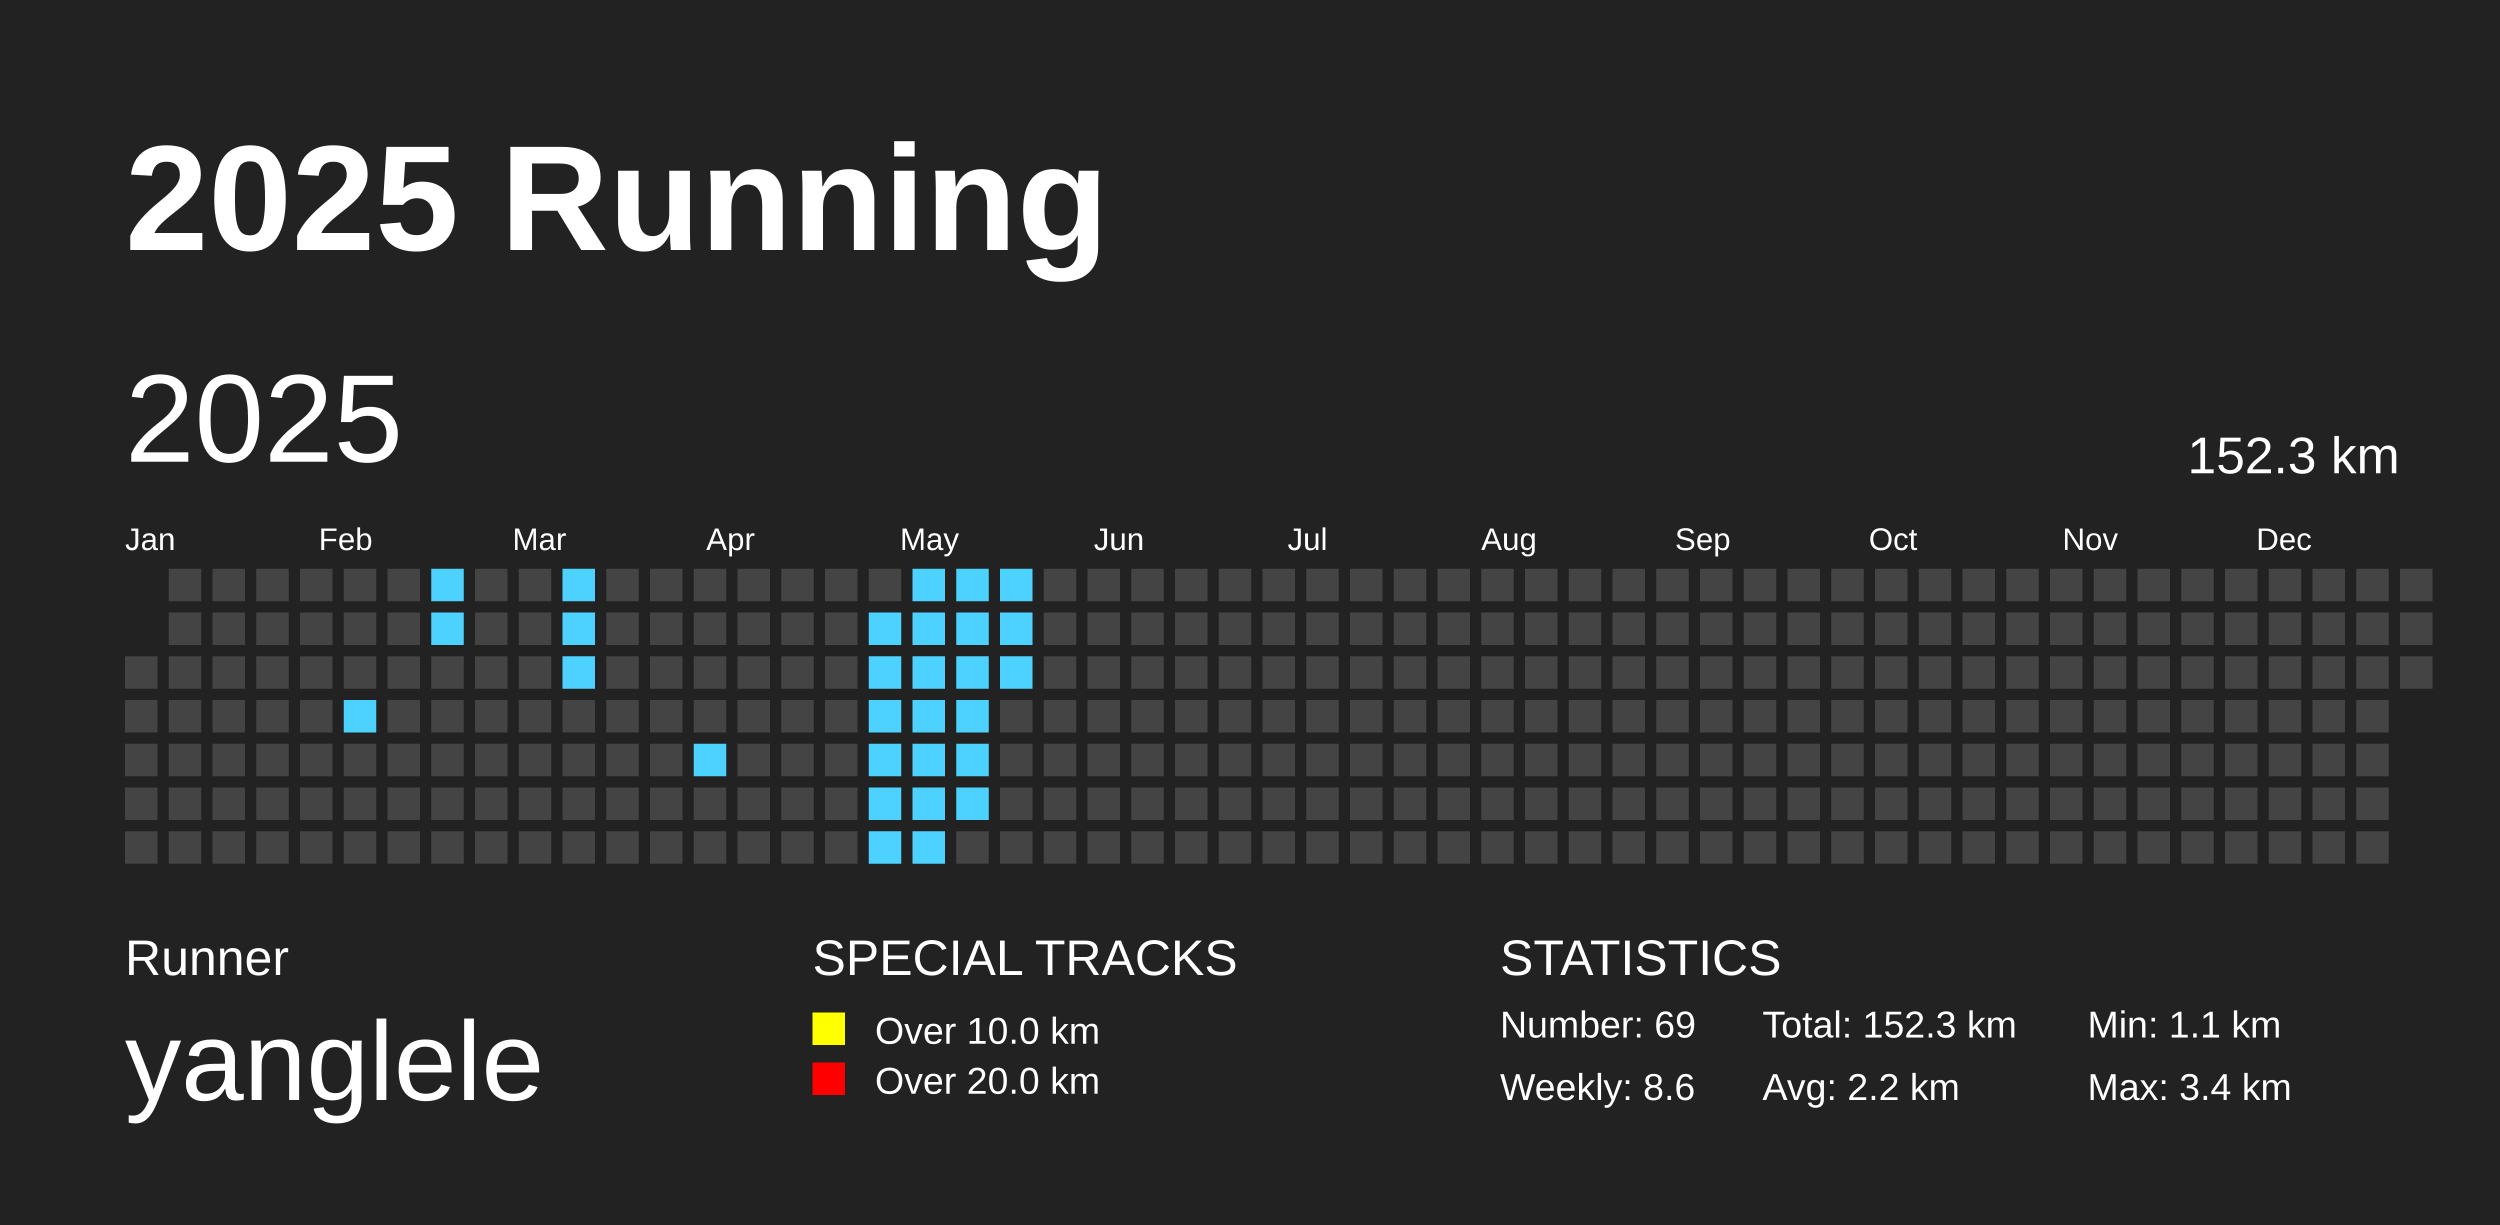
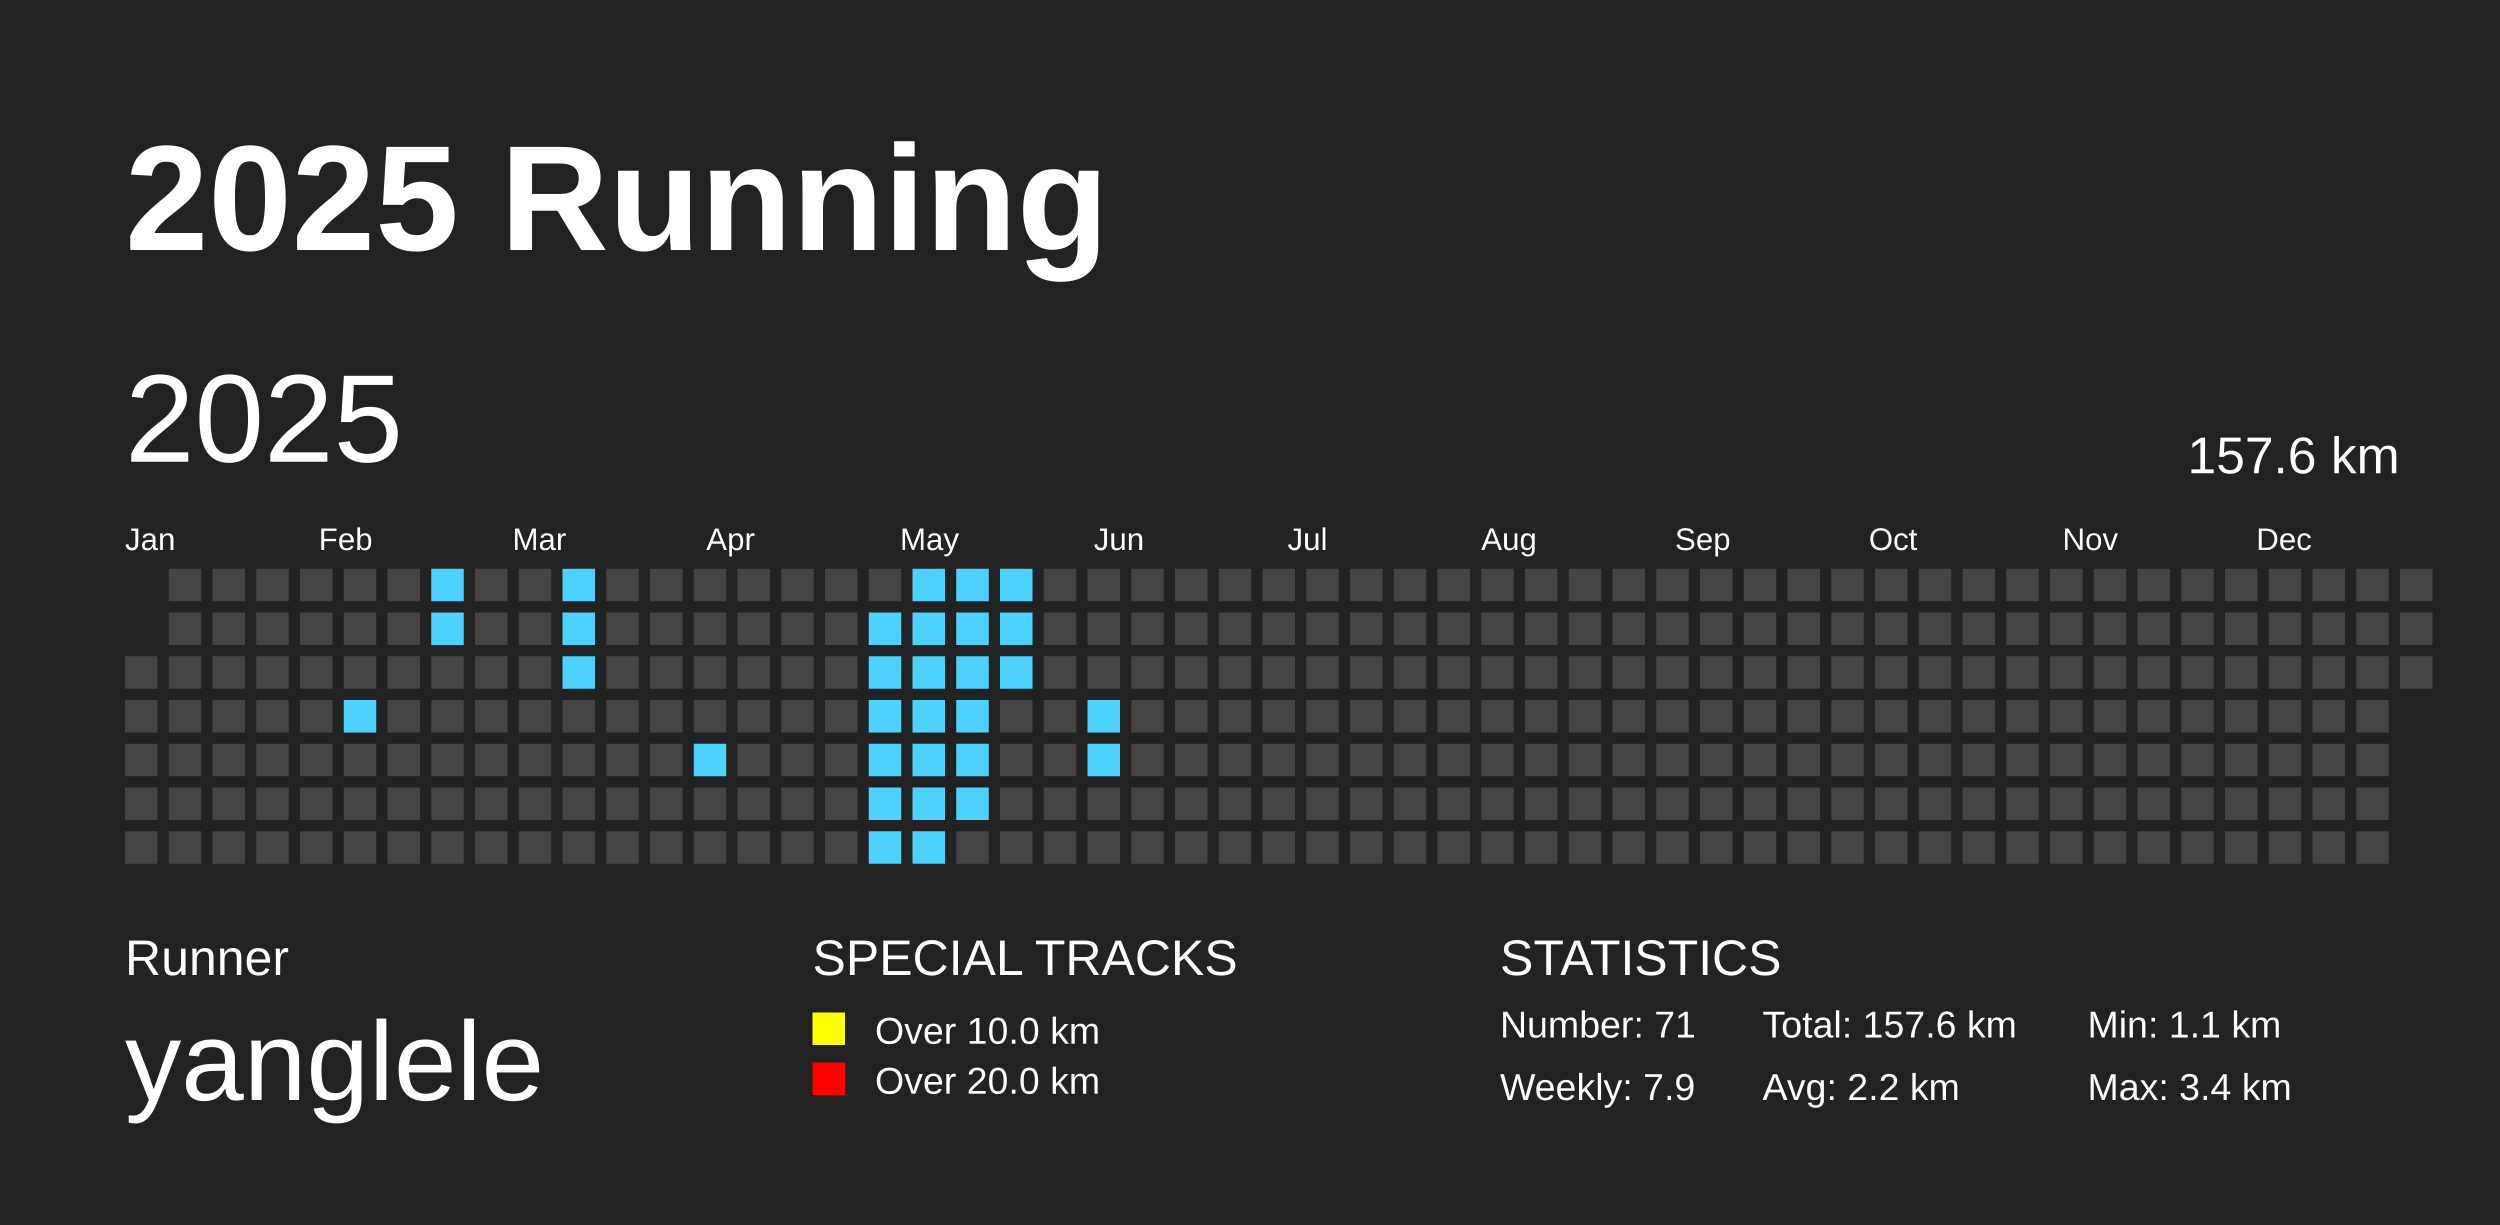
<svg xmlns="http://www.w3.org/2000/svg" baseProfile="full" height="98mm" version="1.1" viewBox="0,0,200,98" width="200mm">
  <defs />
  <rect fill="#222222" height="98" width="200" x="0" y="0" />
  <text fill="#FFFFFF" style="font-size:12px; font-family:Arial; font-weight:bold;" x="10" y="20">2025 Running</text>
  <text fill="#FFFFFF" style="font-size:4px; font-family:Arial" x="10" y="78">Runner</text>
  <text fill="#FFFFFF" style="font-size:9px; font-family:Arial" x="10" y="88">yanglele</text>
  <text fill="#FFFFFF" style="font-size:4px; font-family:Arial" x="65" y="78">SPECIAL TRACKS</text>
  <rect fill="yellow" height="2.6" width="2.6" x="65" y="81" />
  <text fill="#FFFFFF" style="font-size:3px; font-family:Arial" x="70" y="83.5">Over 10.0 km</text>
  <rect fill="red" height="2.6" width="2.6" x="65" y="85" />
  <text fill="#FFFFFF" style="font-size:3px; font-family:Arial" x="70" y="87.5">Over 20.0 km</text>
  <text fill="#FFFFFF" style="font-size:4px; font-family:Arial" x="120" y="78">STATISTICS</text>
-   <text fill="#FFFFFF" style="font-size:3px; font-family:Arial" x="120" y="83">Number: 69</text>
-   <text fill="#FFFFFF" style="font-size:3px; font-family:Arial" x="120" y="88">Weekly: 8.6</text>
-   <text fill="#FFFFFF" style="font-size:3px; font-family:Arial" x="141" y="83">Total: 152.3 km</text>
+   <text fill="#FFFFFF" style="font-size:3px; font-family:Arial" x="120" y="83">Number: 71</text>
+   <text fill="#FFFFFF" style="font-size:3px; font-family:Arial" x="120" y="88">Weekly: 7.9</text>
+   <text fill="#FFFFFF" style="font-size:3px; font-family:Arial" x="141" y="83">Total: 157.6 km</text>
  <text fill="#FFFFFF" style="font-size:3px; font-family:Arial" x="141" y="88">Avg: 2.2 km</text>
  <text fill="#FFFFFF" style="font-size:3px; font-family:Arial" x="167" y="83">Min: 1.1 km</text>
  <text fill="#FFFFFF" style="font-size:3px; font-family:Arial" x="167" y="88">Max: 3.4 km</text>
  <text dominant-baseline="hanging" fill="#FFFFFF" style="font-size:10.0px; font-family:Arial;" x="10" y="30">2025</text>
-   <text dominant-baseline="hanging" fill="#FFFFFF" style="font-size:4.125px; font-family:Arial;" x="175" y="35">152.3 km</text>
+   <text dominant-baseline="hanging" fill="#FFFFFF" style="font-size:4.125px; font-family:Arial;" x="175" y="35">157.6 km</text>
  <text fill="#FFFFFF" style="font-size:2.5px; font-family:Arial" x="10.0" y="44">Jan</text>
  <text fill="#FFFFFF" style="font-size:2.5px; font-family:Arial" x="25.5" y="44">Feb</text>
  <text fill="#FFFFFF" style="font-size:2.5px; font-family:Arial" x="41.0" y="44">Mar</text>
  <text fill="#FFFFFF" style="font-size:2.5px; font-family:Arial" x="56.5" y="44">Apr</text>
  <text fill="#FFFFFF" style="font-size:2.5px; font-family:Arial" x="72.0" y="44">May</text>
  <text fill="#FFFFFF" style="font-size:2.5px; font-family:Arial" x="87.5" y="44">Jun</text>
  <text fill="#FFFFFF" style="font-size:2.5px; font-family:Arial" x="103.0" y="44">Jul</text>
  <text fill="#FFFFFF" style="font-size:2.5px; font-family:Arial" x="118.5" y="44">Aug</text>
  <text fill="#FFFFFF" style="font-size:2.5px; font-family:Arial" x="134.0" y="44">Sep</text>
  <text fill="#FFFFFF" style="font-size:2.5px; font-family:Arial" x="149.5" y="44">Oct</text>
  <text fill="#FFFFFF" style="font-size:2.5px; font-family:Arial" x="165.0" y="44">Nov</text>
  <text fill="#FFFFFF" style="font-size:2.5px; font-family:Arial" x="180.5" y="44">Dec</text>
  <rect fill="#444444" height="2.6" width="2.6" x="10.0" y="52.5" />
  <rect fill="#444444" height="2.6" width="2.6" x="10.0" y="56.0" />
  <rect fill="#444444" height="2.6" width="2.6" x="10.0" y="59.5" />
  <rect fill="#444444" height="2.6" width="2.6" x="10.0" y="63.0" />
  <rect fill="#444444" height="2.6" width="2.6" x="10.0" y="66.5" />
  <rect fill="#444444" height="2.6" width="2.6" x="13.5" y="45.5" />
  <rect fill="#444444" height="2.6" width="2.6" x="13.5" y="49.0" />
  <rect fill="#444444" height="2.6" width="2.6" x="13.5" y="52.5" />
  <rect fill="#444444" height="2.6" width="2.6" x="13.5" y="56.0" />
  <rect fill="#444444" height="2.6" width="2.6" x="13.5" y="59.5" />
  <rect fill="#444444" height="2.6" width="2.6" x="13.5" y="63.0" />
  <rect fill="#444444" height="2.6" width="2.6" x="13.5" y="66.5" />
  <rect fill="#444444" height="2.6" width="2.6" x="17.0" y="45.5" />
  <rect fill="#444444" height="2.6" width="2.6" x="17.0" y="49.0" />
  <rect fill="#444444" height="2.6" width="2.6" x="17.0" y="52.5" />
  <rect fill="#444444" height="2.6" width="2.6" x="17.0" y="56.0" />
  <rect fill="#444444" height="2.6" width="2.6" x="17.0" y="59.5" />
  <rect fill="#444444" height="2.6" width="2.6" x="17.0" y="63.0" />
  <rect fill="#444444" height="2.6" width="2.6" x="17.0" y="66.5" />
  <rect fill="#444444" height="2.6" width="2.6" x="20.5" y="45.5" />
  <rect fill="#444444" height="2.6" width="2.6" x="20.5" y="49.0" />
  <rect fill="#444444" height="2.6" width="2.6" x="20.5" y="52.5" />
  <rect fill="#444444" height="2.6" width="2.6" x="20.5" y="56.0" />
  <rect fill="#444444" height="2.6" width="2.6" x="20.5" y="59.5" />
  <rect fill="#444444" height="2.6" width="2.6" x="20.5" y="63.0" />
  <rect fill="#444444" height="2.6" width="2.6" x="20.5" y="66.5" />
  <rect fill="#444444" height="2.6" width="2.6" x="24.0" y="45.5" />
  <rect fill="#444444" height="2.6" width="2.6" x="24.0" y="49.0" />
  <rect fill="#444444" height="2.6" width="2.6" x="24.0" y="52.5" />
  <rect fill="#444444" height="2.6" width="2.6" x="24.0" y="56.0" />
  <rect fill="#444444" height="2.6" width="2.6" x="24.0" y="59.5" />
  <rect fill="#444444" height="2.6" width="2.6" x="24.0" y="63.0" />
  <rect fill="#444444" height="2.6" width="2.6" x="24.0" y="66.5" />
  <rect fill="#444444" height="2.6" width="2.6" x="27.5" y="45.5" />
  <rect fill="#444444" height="2.6" width="2.6" x="27.5" y="49.0" />
  <rect fill="#444444" height="2.6" width="2.6" x="27.5" y="52.5" />
  <rect fill="#4DD2FF" height="2.6" width="2.6" x="27.5" y="56.0" />
  <rect fill="#444444" height="2.6" width="2.6" x="27.5" y="59.5" />
  <rect fill="#444444" height="2.6" width="2.6" x="27.5" y="63.0" />
  <rect fill="#444444" height="2.6" width="2.6" x="27.5" y="66.5" />
  <rect fill="#444444" height="2.6" width="2.6" x="31.0" y="45.5" />
  <rect fill="#444444" height="2.6" width="2.6" x="31.0" y="49.0" />
  <rect fill="#444444" height="2.6" width="2.6" x="31.0" y="52.5" />
  <rect fill="#444444" height="2.6" width="2.6" x="31.0" y="56.0" />
  <rect fill="#444444" height="2.6" width="2.6" x="31.0" y="59.5" />
  <rect fill="#444444" height="2.6" width="2.6" x="31.0" y="63.0" />
  <rect fill="#444444" height="2.6" width="2.6" x="31.0" y="66.5" />
  <rect fill="#4DD2FF" height="2.6" width="2.6" x="34.5" y="45.5" />
  <rect fill="#4DD2FF" height="2.6" width="2.6" x="34.5" y="49.0" />
  <rect fill="#444444" height="2.6" width="2.6" x="34.5" y="52.5" />
  <rect fill="#444444" height="2.6" width="2.6" x="34.5" y="56.0" />
  <rect fill="#444444" height="2.6" width="2.6" x="34.5" y="59.5" />
  <rect fill="#444444" height="2.6" width="2.6" x="34.5" y="63.0" />
  <rect fill="#444444" height="2.6" width="2.6" x="34.5" y="66.5" />
  <rect fill="#444444" height="2.6" width="2.6" x="38.0" y="45.5" />
  <rect fill="#444444" height="2.6" width="2.6" x="38.0" y="49.0" />
  <rect fill="#444444" height="2.6" width="2.6" x="38.0" y="52.5" />
  <rect fill="#444444" height="2.6" width="2.6" x="38.0" y="56.0" />
  <rect fill="#444444" height="2.6" width="2.6" x="38.0" y="59.5" />
  <rect fill="#444444" height="2.6" width="2.6" x="38.0" y="63.0" />
  <rect fill="#444444" height="2.6" width="2.6" x="38.0" y="66.5" />
  <rect fill="#444444" height="2.6" width="2.6" x="41.5" y="45.5" />
  <rect fill="#444444" height="2.6" width="2.6" x="41.5" y="49.0" />
  <rect fill="#444444" height="2.6" width="2.6" x="41.5" y="52.5" />
  <rect fill="#444444" height="2.6" width="2.6" x="41.5" y="56.0" />
  <rect fill="#444444" height="2.6" width="2.6" x="41.5" y="59.5" />
  <rect fill="#444444" height="2.6" width="2.6" x="41.5" y="63.0" />
  <rect fill="#444444" height="2.6" width="2.6" x="41.5" y="66.5" />
  <rect fill="#4DD2FF" height="2.6" width="2.6" x="45.0" y="45.5" />
  <rect fill="#4DD2FF" height="2.6" width="2.6" x="45.0" y="49.0" />
  <rect fill="#4DD2FF" height="2.6" width="2.6" x="45.0" y="52.5" />
  <rect fill="#444444" height="2.6" width="2.6" x="45.0" y="56.0" />
  <rect fill="#444444" height="2.6" width="2.6" x="45.0" y="59.5" />
  <rect fill="#444444" height="2.6" width="2.6" x="45.0" y="63.0" />
  <rect fill="#444444" height="2.6" width="2.6" x="45.0" y="66.5" />
  <rect fill="#444444" height="2.6" width="2.6" x="48.5" y="45.5" />
  <rect fill="#444444" height="2.6" width="2.6" x="48.5" y="49.0" />
  <rect fill="#444444" height="2.6" width="2.6" x="48.5" y="52.5" />
  <rect fill="#444444" height="2.6" width="2.6" x="48.5" y="56.0" />
  <rect fill="#444444" height="2.6" width="2.6" x="48.5" y="59.5" />
  <rect fill="#444444" height="2.6" width="2.6" x="48.5" y="63.0" />
  <rect fill="#444444" height="2.6" width="2.6" x="48.5" y="66.5" />
  <rect fill="#444444" height="2.6" width="2.6" x="52.0" y="45.5" />
  <rect fill="#444444" height="2.6" width="2.6" x="52.0" y="49.0" />
  <rect fill="#444444" height="2.6" width="2.6" x="52.0" y="52.5" />
  <rect fill="#444444" height="2.6" width="2.6" x="52.0" y="56.0" />
  <rect fill="#444444" height="2.6" width="2.6" x="52.0" y="59.5" />
  <rect fill="#444444" height="2.6" width="2.6" x="52.0" y="63.0" />
  <rect fill="#444444" height="2.6" width="2.6" x="52.0" y="66.5" />
  <rect fill="#444444" height="2.6" width="2.6" x="55.5" y="45.5" />
  <rect fill="#444444" height="2.6" width="2.6" x="55.5" y="49.0" />
  <rect fill="#444444" height="2.6" width="2.6" x="55.5" y="52.5" />
  <rect fill="#444444" height="2.6" width="2.6" x="55.5" y="56.0" />
  <rect fill="#4DD2FF" height="2.6" width="2.6" x="55.5" y="59.5" />
  <rect fill="#444444" height="2.6" width="2.6" x="55.5" y="63.0" />
  <rect fill="#444444" height="2.6" width="2.6" x="55.5" y="66.5" />
  <rect fill="#444444" height="2.6" width="2.6" x="59.0" y="45.5" />
  <rect fill="#444444" height="2.6" width="2.6" x="59.0" y="49.0" />
  <rect fill="#444444" height="2.6" width="2.6" x="59.0" y="52.5" />
  <rect fill="#444444" height="2.6" width="2.6" x="59.0" y="56.0" />
  <rect fill="#444444" height="2.6" width="2.6" x="59.0" y="59.5" />
  <rect fill="#444444" height="2.6" width="2.6" x="59.0" y="63.0" />
  <rect fill="#444444" height="2.6" width="2.6" x="59.0" y="66.5" />
  <rect fill="#444444" height="2.6" width="2.6" x="62.5" y="45.5" />
  <rect fill="#444444" height="2.6" width="2.6" x="62.5" y="49.0" />
  <rect fill="#444444" height="2.6" width="2.6" x="62.5" y="52.5" />
  <rect fill="#444444" height="2.6" width="2.6" x="62.5" y="56.0" />
  <rect fill="#444444" height="2.6" width="2.6" x="62.5" y="59.5" />
  <rect fill="#444444" height="2.6" width="2.6" x="62.5" y="63.0" />
  <rect fill="#444444" height="2.6" width="2.6" x="62.5" y="66.5" />
  <rect fill="#444444" height="2.6" width="2.6" x="66.0" y="45.5" />
  <rect fill="#444444" height="2.6" width="2.6" x="66.0" y="49.0" />
  <rect fill="#444444" height="2.6" width="2.6" x="66.0" y="52.5" />
  <rect fill="#444444" height="2.6" width="2.6" x="66.0" y="56.0" />
  <rect fill="#444444" height="2.6" width="2.6" x="66.0" y="59.5" />
  <rect fill="#444444" height="2.6" width="2.6" x="66.0" y="63.0" />
  <rect fill="#444444" height="2.6" width="2.6" x="66.0" y="66.5" />
  <rect fill="#444444" height="2.6" width="2.6" x="69.5" y="45.5" />
  <rect fill="#4DD2FF" height="2.6" width="2.6" x="69.5" y="49.0" />
  <rect fill="#4DD2FF" height="2.6" width="2.6" x="69.5" y="52.5" />
  <rect fill="#4DD2FF" height="2.6" width="2.6" x="69.5" y="56.0" />
  <rect fill="#4DD2FF" height="2.6" width="2.6" x="69.5" y="59.5" />
  <rect fill="#4DD2FF" height="2.6" width="2.6" x="69.5" y="63.0" />
  <rect fill="#4DD2FF" height="2.6" width="2.6" x="69.5" y="66.5" />
  <rect fill="#4DD2FF" height="2.6" width="2.6" x="73.0" y="45.5" />
  <rect fill="#4DD2FF" height="2.6" width="2.6" x="73.0" y="49.0" />
  <rect fill="#4DD2FF" height="2.6" width="2.6" x="73.0" y="52.5" />
  <rect fill="#4DD2FF" height="2.6" width="2.6" x="73.0" y="56.0" />
  <rect fill="#4DD2FF" height="2.6" width="2.6" x="73.0" y="59.5" />
  <rect fill="#4DD2FF" height="2.6" width="2.6" x="73.0" y="63.0" />
  <rect fill="#4DD2FF" height="2.6" width="2.6" x="73.0" y="66.5" />
  <rect fill="#4DD2FF" height="2.6" width="2.6" x="76.5" y="45.5" />
  <rect fill="#4DD2FF" height="2.6" width="2.6" x="76.5" y="49.0" />
  <rect fill="#4DD2FF" height="2.6" width="2.6" x="76.5" y="52.5" />
  <rect fill="#4DD2FF" height="2.6" width="2.6" x="76.5" y="56.0" />
  <rect fill="#4DD2FF" height="2.6" width="2.6" x="76.5" y="59.5" />
  <rect fill="#4DD2FF" height="2.6" width="2.6" x="76.5" y="63.0" />
  <rect fill="#444444" height="2.6" width="2.6" x="76.5" y="66.5" />
  <rect fill="#4DD2FF" height="2.6" width="2.6" x="80.0" y="45.5" />
  <rect fill="#4DD2FF" height="2.6" width="2.6" x="80.0" y="49.0" />
  <rect fill="#4DD2FF" height="2.6" width="2.6" x="80.0" y="52.5" />
  <rect fill="#444444" height="2.6" width="2.6" x="80.0" y="56.0" />
  <rect fill="#444444" height="2.6" width="2.6" x="80.0" y="59.5" />
  <rect fill="#444444" height="2.6" width="2.6" x="80.0" y="63.0" />
  <rect fill="#444444" height="2.6" width="2.6" x="80.0" y="66.5" />
  <rect fill="#444444" height="2.6" width="2.6" x="83.5" y="45.5" />
  <rect fill="#444444" height="2.6" width="2.6" x="83.5" y="49.0" />
  <rect fill="#444444" height="2.6" width="2.6" x="83.5" y="52.5" />
  <rect fill="#444444" height="2.6" width="2.6" x="83.5" y="56.0" />
  <rect fill="#444444" height="2.6" width="2.6" x="83.5" y="59.5" />
  <rect fill="#444444" height="2.6" width="2.6" x="83.5" y="63.0" />
  <rect fill="#444444" height="2.6" width="2.6" x="83.5" y="66.5" />
  <rect fill="#444444" height="2.6" width="2.6" x="87.0" y="45.5" />
  <rect fill="#444444" height="2.6" width="2.6" x="87.0" y="49.0" />
  <rect fill="#444444" height="2.6" width="2.6" x="87.0" y="52.5" />
-   <rect fill="#444444" height="2.6" width="2.6" x="87.0" y="56.0" />
-   <rect fill="#444444" height="2.6" width="2.6" x="87.0" y="59.5" />
+   <rect fill="#4DD2FF" height="2.6" width="2.6" x="87.0" y="56.0" />
+   <rect fill="#4DD2FF" height="2.6" width="2.6" x="87.0" y="59.5" />
  <rect fill="#444444" height="2.6" width="2.6" x="87.0" y="63.0" />
  <rect fill="#444444" height="2.6" width="2.6" x="87.0" y="66.5" />
  <rect fill="#444444" height="2.6" width="2.6" x="90.5" y="45.5" />
  <rect fill="#444444" height="2.6" width="2.6" x="90.5" y="49.0" />
  <rect fill="#444444" height="2.6" width="2.6" x="90.5" y="52.5" />
  <rect fill="#444444" height="2.6" width="2.6" x="90.5" y="56.0" />
  <rect fill="#444444" height="2.6" width="2.6" x="90.5" y="59.5" />
  <rect fill="#444444" height="2.6" width="2.6" x="90.5" y="63.0" />
  <rect fill="#444444" height="2.6" width="2.6" x="90.5" y="66.5" />
  <rect fill="#444444" height="2.6" width="2.6" x="94.0" y="45.5" />
  <rect fill="#444444" height="2.6" width="2.6" x="94.0" y="49.0" />
  <rect fill="#444444" height="2.6" width="2.6" x="94.0" y="52.5" />
  <rect fill="#444444" height="2.6" width="2.6" x="94.0" y="56.0" />
  <rect fill="#444444" height="2.6" width="2.6" x="94.0" y="59.5" />
  <rect fill="#444444" height="2.6" width="2.6" x="94.0" y="63.0" />
  <rect fill="#444444" height="2.6" width="2.6" x="94.0" y="66.5" />
  <rect fill="#444444" height="2.6" width="2.6" x="97.5" y="45.5" />
  <rect fill="#444444" height="2.6" width="2.6" x="97.5" y="49.0" />
  <rect fill="#444444" height="2.6" width="2.6" x="97.5" y="52.5" />
  <rect fill="#444444" height="2.6" width="2.6" x="97.5" y="56.0" />
  <rect fill="#444444" height="2.6" width="2.6" x="97.5" y="59.5" />
  <rect fill="#444444" height="2.6" width="2.6" x="97.5" y="63.0" />
  <rect fill="#444444" height="2.6" width="2.6" x="97.5" y="66.5" />
  <rect fill="#444444" height="2.6" width="2.6" x="101.0" y="45.5" />
  <rect fill="#444444" height="2.6" width="2.6" x="101.0" y="49.0" />
  <rect fill="#444444" height="2.6" width="2.6" x="101.0" y="52.5" />
  <rect fill="#444444" height="2.6" width="2.6" x="101.0" y="56.0" />
  <rect fill="#444444" height="2.6" width="2.6" x="101.0" y="59.5" />
  <rect fill="#444444" height="2.6" width="2.6" x="101.0" y="63.0" />
  <rect fill="#444444" height="2.6" width="2.6" x="101.0" y="66.5" />
  <rect fill="#444444" height="2.6" width="2.6" x="104.5" y="45.5" />
  <rect fill="#444444" height="2.6" width="2.6" x="104.5" y="49.0" />
  <rect fill="#444444" height="2.6" width="2.6" x="104.5" y="52.5" />
  <rect fill="#444444" height="2.6" width="2.6" x="104.5" y="56.0" />
  <rect fill="#444444" height="2.6" width="2.6" x="104.5" y="59.5" />
  <rect fill="#444444" height="2.6" width="2.6" x="104.5" y="63.0" />
  <rect fill="#444444" height="2.6" width="2.6" x="104.5" y="66.5" />
  <rect fill="#444444" height="2.6" width="2.6" x="108.0" y="45.5" />
  <rect fill="#444444" height="2.6" width="2.6" x="108.0" y="49.0" />
  <rect fill="#444444" height="2.6" width="2.6" x="108.0" y="52.5" />
  <rect fill="#444444" height="2.6" width="2.6" x="108.0" y="56.0" />
  <rect fill="#444444" height="2.6" width="2.6" x="108.0" y="59.5" />
  <rect fill="#444444" height="2.6" width="2.6" x="108.0" y="63.0" />
  <rect fill="#444444" height="2.6" width="2.6" x="108.0" y="66.5" />
  <rect fill="#444444" height="2.6" width="2.6" x="111.5" y="45.5" />
  <rect fill="#444444" height="2.6" width="2.6" x="111.5" y="49.0" />
  <rect fill="#444444" height="2.6" width="2.6" x="111.5" y="52.5" />
  <rect fill="#444444" height="2.6" width="2.6" x="111.5" y="56.0" />
  <rect fill="#444444" height="2.6" width="2.6" x="111.5" y="59.5" />
  <rect fill="#444444" height="2.6" width="2.6" x="111.5" y="63.0" />
  <rect fill="#444444" height="2.6" width="2.6" x="111.5" y="66.5" />
  <rect fill="#444444" height="2.6" width="2.6" x="115.0" y="45.5" />
  <rect fill="#444444" height="2.6" width="2.6" x="115.0" y="49.0" />
  <rect fill="#444444" height="2.6" width="2.6" x="115.0" y="52.5" />
  <rect fill="#444444" height="2.6" width="2.6" x="115.0" y="56.0" />
  <rect fill="#444444" height="2.6" width="2.6" x="115.0" y="59.5" />
  <rect fill="#444444" height="2.6" width="2.6" x="115.0" y="63.0" />
  <rect fill="#444444" height="2.6" width="2.6" x="115.0" y="66.5" />
  <rect fill="#444444" height="2.6" width="2.6" x="118.5" y="45.5" />
  <rect fill="#444444" height="2.6" width="2.6" x="118.5" y="49.0" />
  <rect fill="#444444" height="2.6" width="2.6" x="118.5" y="52.5" />
  <rect fill="#444444" height="2.6" width="2.6" x="118.5" y="56.0" />
  <rect fill="#444444" height="2.6" width="2.6" x="118.5" y="59.5" />
  <rect fill="#444444" height="2.6" width="2.6" x="118.5" y="63.0" />
  <rect fill="#444444" height="2.6" width="2.6" x="118.5" y="66.5" />
  <rect fill="#444444" height="2.6" width="2.6" x="122.0" y="45.5" />
  <rect fill="#444444" height="2.6" width="2.6" x="122.0" y="49.0" />
  <rect fill="#444444" height="2.6" width="2.6" x="122.0" y="52.5" />
  <rect fill="#444444" height="2.6" width="2.6" x="122.0" y="56.0" />
  <rect fill="#444444" height="2.6" width="2.6" x="122.0" y="59.5" />
  <rect fill="#444444" height="2.6" width="2.6" x="122.0" y="63.0" />
  <rect fill="#444444" height="2.6" width="2.6" x="122.0" y="66.5" />
  <rect fill="#444444" height="2.6" width="2.6" x="125.5" y="45.5" />
  <rect fill="#444444" height="2.6" width="2.6" x="125.5" y="49.0" />
  <rect fill="#444444" height="2.6" width="2.6" x="125.5" y="52.5" />
  <rect fill="#444444" height="2.6" width="2.6" x="125.5" y="56.0" />
  <rect fill="#444444" height="2.6" width="2.6" x="125.5" y="59.5" />
  <rect fill="#444444" height="2.6" width="2.6" x="125.5" y="63.0" />
  <rect fill="#444444" height="2.6" width="2.6" x="125.5" y="66.5" />
  <rect fill="#444444" height="2.6" width="2.6" x="129.0" y="45.5" />
  <rect fill="#444444" height="2.6" width="2.6" x="129.0" y="49.0" />
  <rect fill="#444444" height="2.6" width="2.6" x="129.0" y="52.5" />
  <rect fill="#444444" height="2.6" width="2.6" x="129.0" y="56.0" />
  <rect fill="#444444" height="2.6" width="2.6" x="129.0" y="59.5" />
  <rect fill="#444444" height="2.6" width="2.6" x="129.0" y="63.0" />
  <rect fill="#444444" height="2.6" width="2.6" x="129.0" y="66.5" />
  <rect fill="#444444" height="2.6" width="2.6" x="132.5" y="45.5" />
  <rect fill="#444444" height="2.6" width="2.6" x="132.5" y="49.0" />
  <rect fill="#444444" height="2.6" width="2.6" x="132.5" y="52.5" />
  <rect fill="#444444" height="2.6" width="2.6" x="132.5" y="56.0" />
  <rect fill="#444444" height="2.6" width="2.6" x="132.5" y="59.5" />
  <rect fill="#444444" height="2.6" width="2.6" x="132.5" y="63.0" />
  <rect fill="#444444" height="2.6" width="2.6" x="132.5" y="66.5" />
  <rect fill="#444444" height="2.6" width="2.6" x="136.0" y="45.5" />
  <rect fill="#444444" height="2.6" width="2.6" x="136.0" y="49.0" />
  <rect fill="#444444" height="2.6" width="2.6" x="136.0" y="52.5" />
  <rect fill="#444444" height="2.6" width="2.6" x="136.0" y="56.0" />
  <rect fill="#444444" height="2.6" width="2.6" x="136.0" y="59.5" />
  <rect fill="#444444" height="2.6" width="2.6" x="136.0" y="63.0" />
  <rect fill="#444444" height="2.6" width="2.6" x="136.0" y="66.5" />
  <rect fill="#444444" height="2.6" width="2.6" x="139.5" y="45.5" />
  <rect fill="#444444" height="2.6" width="2.6" x="139.5" y="49.0" />
  <rect fill="#444444" height="2.6" width="2.6" x="139.5" y="52.5" />
  <rect fill="#444444" height="2.6" width="2.6" x="139.5" y="56.0" />
  <rect fill="#444444" height="2.6" width="2.6" x="139.5" y="59.5" />
  <rect fill="#444444" height="2.6" width="2.6" x="139.5" y="63.0" />
  <rect fill="#444444" height="2.6" width="2.6" x="139.5" y="66.5" />
  <rect fill="#444444" height="2.6" width="2.6" x="143.0" y="45.5" />
  <rect fill="#444444" height="2.6" width="2.6" x="143.0" y="49.0" />
  <rect fill="#444444" height="2.6" width="2.6" x="143.0" y="52.5" />
  <rect fill="#444444" height="2.6" width="2.6" x="143.0" y="56.0" />
  <rect fill="#444444" height="2.6" width="2.6" x="143.0" y="59.5" />
  <rect fill="#444444" height="2.6" width="2.6" x="143.0" y="63.0" />
  <rect fill="#444444" height="2.6" width="2.6" x="143.0" y="66.5" />
  <rect fill="#444444" height="2.6" width="2.6" x="146.5" y="45.5" />
  <rect fill="#444444" height="2.6" width="2.6" x="146.5" y="49.0" />
  <rect fill="#444444" height="2.6" width="2.6" x="146.5" y="52.5" />
  <rect fill="#444444" height="2.6" width="2.6" x="146.5" y="56.0" />
  <rect fill="#444444" height="2.6" width="2.6" x="146.5" y="59.5" />
  <rect fill="#444444" height="2.6" width="2.6" x="146.5" y="63.0" />
  <rect fill="#444444" height="2.6" width="2.6" x="146.5" y="66.5" />
  <rect fill="#444444" height="2.6" width="2.6" x="150.0" y="45.5" />
  <rect fill="#444444" height="2.6" width="2.6" x="150.0" y="49.0" />
  <rect fill="#444444" height="2.6" width="2.6" x="150.0" y="52.5" />
  <rect fill="#444444" height="2.6" width="2.6" x="150.0" y="56.0" />
  <rect fill="#444444" height="2.6" width="2.6" x="150.0" y="59.5" />
  <rect fill="#444444" height="2.6" width="2.6" x="150.0" y="63.0" />
  <rect fill="#444444" height="2.6" width="2.6" x="150.0" y="66.5" />
  <rect fill="#444444" height="2.6" width="2.6" x="153.5" y="45.5" />
  <rect fill="#444444" height="2.6" width="2.6" x="153.5" y="49.0" />
  <rect fill="#444444" height="2.6" width="2.6" x="153.5" y="52.5" />
  <rect fill="#444444" height="2.6" width="2.6" x="153.5" y="56.0" />
  <rect fill="#444444" height="2.6" width="2.6" x="153.5" y="59.5" />
  <rect fill="#444444" height="2.6" width="2.6" x="153.5" y="63.0" />
  <rect fill="#444444" height="2.6" width="2.6" x="153.5" y="66.5" />
  <rect fill="#444444" height="2.6" width="2.6" x="157.0" y="45.5" />
  <rect fill="#444444" height="2.6" width="2.6" x="157.0" y="49.0" />
  <rect fill="#444444" height="2.6" width="2.6" x="157.0" y="52.5" />
  <rect fill="#444444" height="2.6" width="2.6" x="157.0" y="56.0" />
  <rect fill="#444444" height="2.6" width="2.6" x="157.0" y="59.5" />
  <rect fill="#444444" height="2.6" width="2.6" x="157.0" y="63.0" />
  <rect fill="#444444" height="2.6" width="2.6" x="157.0" y="66.5" />
  <rect fill="#444444" height="2.6" width="2.6" x="160.5" y="45.5" />
  <rect fill="#444444" height="2.6" width="2.6" x="160.5" y="49.0" />
  <rect fill="#444444" height="2.6" width="2.6" x="160.5" y="52.5" />
  <rect fill="#444444" height="2.6" width="2.6" x="160.5" y="56.0" />
  <rect fill="#444444" height="2.6" width="2.6" x="160.5" y="59.5" />
  <rect fill="#444444" height="2.6" width="2.6" x="160.5" y="63.0" />
  <rect fill="#444444" height="2.6" width="2.6" x="160.5" y="66.5" />
  <rect fill="#444444" height="2.6" width="2.6" x="164.0" y="45.5" />
  <rect fill="#444444" height="2.6" width="2.6" x="164.0" y="49.0" />
  <rect fill="#444444" height="2.6" width="2.6" x="164.0" y="52.5" />
  <rect fill="#444444" height="2.6" width="2.6" x="164.0" y="56.0" />
  <rect fill="#444444" height="2.6" width="2.6" x="164.0" y="59.5" />
  <rect fill="#444444" height="2.6" width="2.6" x="164.0" y="63.0" />
  <rect fill="#444444" height="2.6" width="2.6" x="164.0" y="66.5" />
  <rect fill="#444444" height="2.6" width="2.6" x="167.5" y="45.5" />
  <rect fill="#444444" height="2.6" width="2.6" x="167.5" y="49.0" />
  <rect fill="#444444" height="2.6" width="2.6" x="167.5" y="52.5" />
  <rect fill="#444444" height="2.6" width="2.6" x="167.5" y="56.0" />
  <rect fill="#444444" height="2.6" width="2.6" x="167.5" y="59.5" />
  <rect fill="#444444" height="2.6" width="2.6" x="167.5" y="63.0" />
  <rect fill="#444444" height="2.6" width="2.6" x="167.5" y="66.5" />
  <rect fill="#444444" height="2.6" width="2.6" x="171.0" y="45.5" />
  <rect fill="#444444" height="2.6" width="2.6" x="171.0" y="49.0" />
  <rect fill="#444444" height="2.6" width="2.6" x="171.0" y="52.5" />
  <rect fill="#444444" height="2.6" width="2.6" x="171.0" y="56.0" />
  <rect fill="#444444" height="2.6" width="2.6" x="171.0" y="59.5" />
  <rect fill="#444444" height="2.6" width="2.6" x="171.0" y="63.0" />
  <rect fill="#444444" height="2.6" width="2.6" x="171.0" y="66.5" />
  <rect fill="#444444" height="2.6" width="2.6" x="174.5" y="45.5" />
  <rect fill="#444444" height="2.6" width="2.6" x="174.5" y="49.0" />
  <rect fill="#444444" height="2.6" width="2.6" x="174.5" y="52.5" />
  <rect fill="#444444" height="2.6" width="2.6" x="174.5" y="56.0" />
  <rect fill="#444444" height="2.6" width="2.6" x="174.5" y="59.5" />
  <rect fill="#444444" height="2.6" width="2.6" x="174.5" y="63.0" />
  <rect fill="#444444" height="2.6" width="2.6" x="174.5" y="66.5" />
  <rect fill="#444444" height="2.6" width="2.6" x="178.0" y="45.5" />
  <rect fill="#444444" height="2.6" width="2.6" x="178.0" y="49.0" />
  <rect fill="#444444" height="2.6" width="2.6" x="178.0" y="52.5" />
  <rect fill="#444444" height="2.6" width="2.6" x="178.0" y="56.0" />
  <rect fill="#444444" height="2.6" width="2.6" x="178.0" y="59.5" />
  <rect fill="#444444" height="2.6" width="2.6" x="178.0" y="63.0" />
  <rect fill="#444444" height="2.6" width="2.6" x="178.0" y="66.5" />
  <rect fill="#444444" height="2.6" width="2.6" x="181.5" y="45.5" />
  <rect fill="#444444" height="2.6" width="2.6" x="181.5" y="49.0" />
  <rect fill="#444444" height="2.6" width="2.6" x="181.5" y="52.5" />
  <rect fill="#444444" height="2.6" width="2.6" x="181.5" y="56.0" />
  <rect fill="#444444" height="2.6" width="2.6" x="181.5" y="59.5" />
  <rect fill="#444444" height="2.6" width="2.6" x="181.5" y="63.0" />
  <rect fill="#444444" height="2.6" width="2.6" x="181.5" y="66.5" />
  <rect fill="#444444" height="2.6" width="2.6" x="185.0" y="45.5" />
  <rect fill="#444444" height="2.6" width="2.6" x="185.0" y="49.0" />
  <rect fill="#444444" height="2.6" width="2.6" x="185.0" y="52.5" />
  <rect fill="#444444" height="2.6" width="2.6" x="185.0" y="56.0" />
  <rect fill="#444444" height="2.6" width="2.6" x="185.0" y="59.5" />
  <rect fill="#444444" height="2.6" width="2.6" x="185.0" y="63.0" />
  <rect fill="#444444" height="2.6" width="2.6" x="185.0" y="66.5" />
  <rect fill="#444444" height="2.6" width="2.6" x="188.5" y="45.5" />
  <rect fill="#444444" height="2.6" width="2.6" x="188.5" y="49.0" />
  <rect fill="#444444" height="2.6" width="2.6" x="188.5" y="52.5" />
  <rect fill="#444444" height="2.6" width="2.6" x="188.5" y="56.0" />
  <rect fill="#444444" height="2.6" width="2.6" x="188.5" y="59.5" />
  <rect fill="#444444" height="2.6" width="2.6" x="188.5" y="63.0" />
  <rect fill="#444444" height="2.6" width="2.6" x="188.5" y="66.5" />
  <rect fill="#444444" height="2.6" width="2.6" x="192.0" y="45.5" />
  <rect fill="#444444" height="2.6" width="2.6" x="192.0" y="49.0" />
  <rect fill="#444444" height="2.6" width="2.6" x="192.0" y="52.5" />
</svg>
